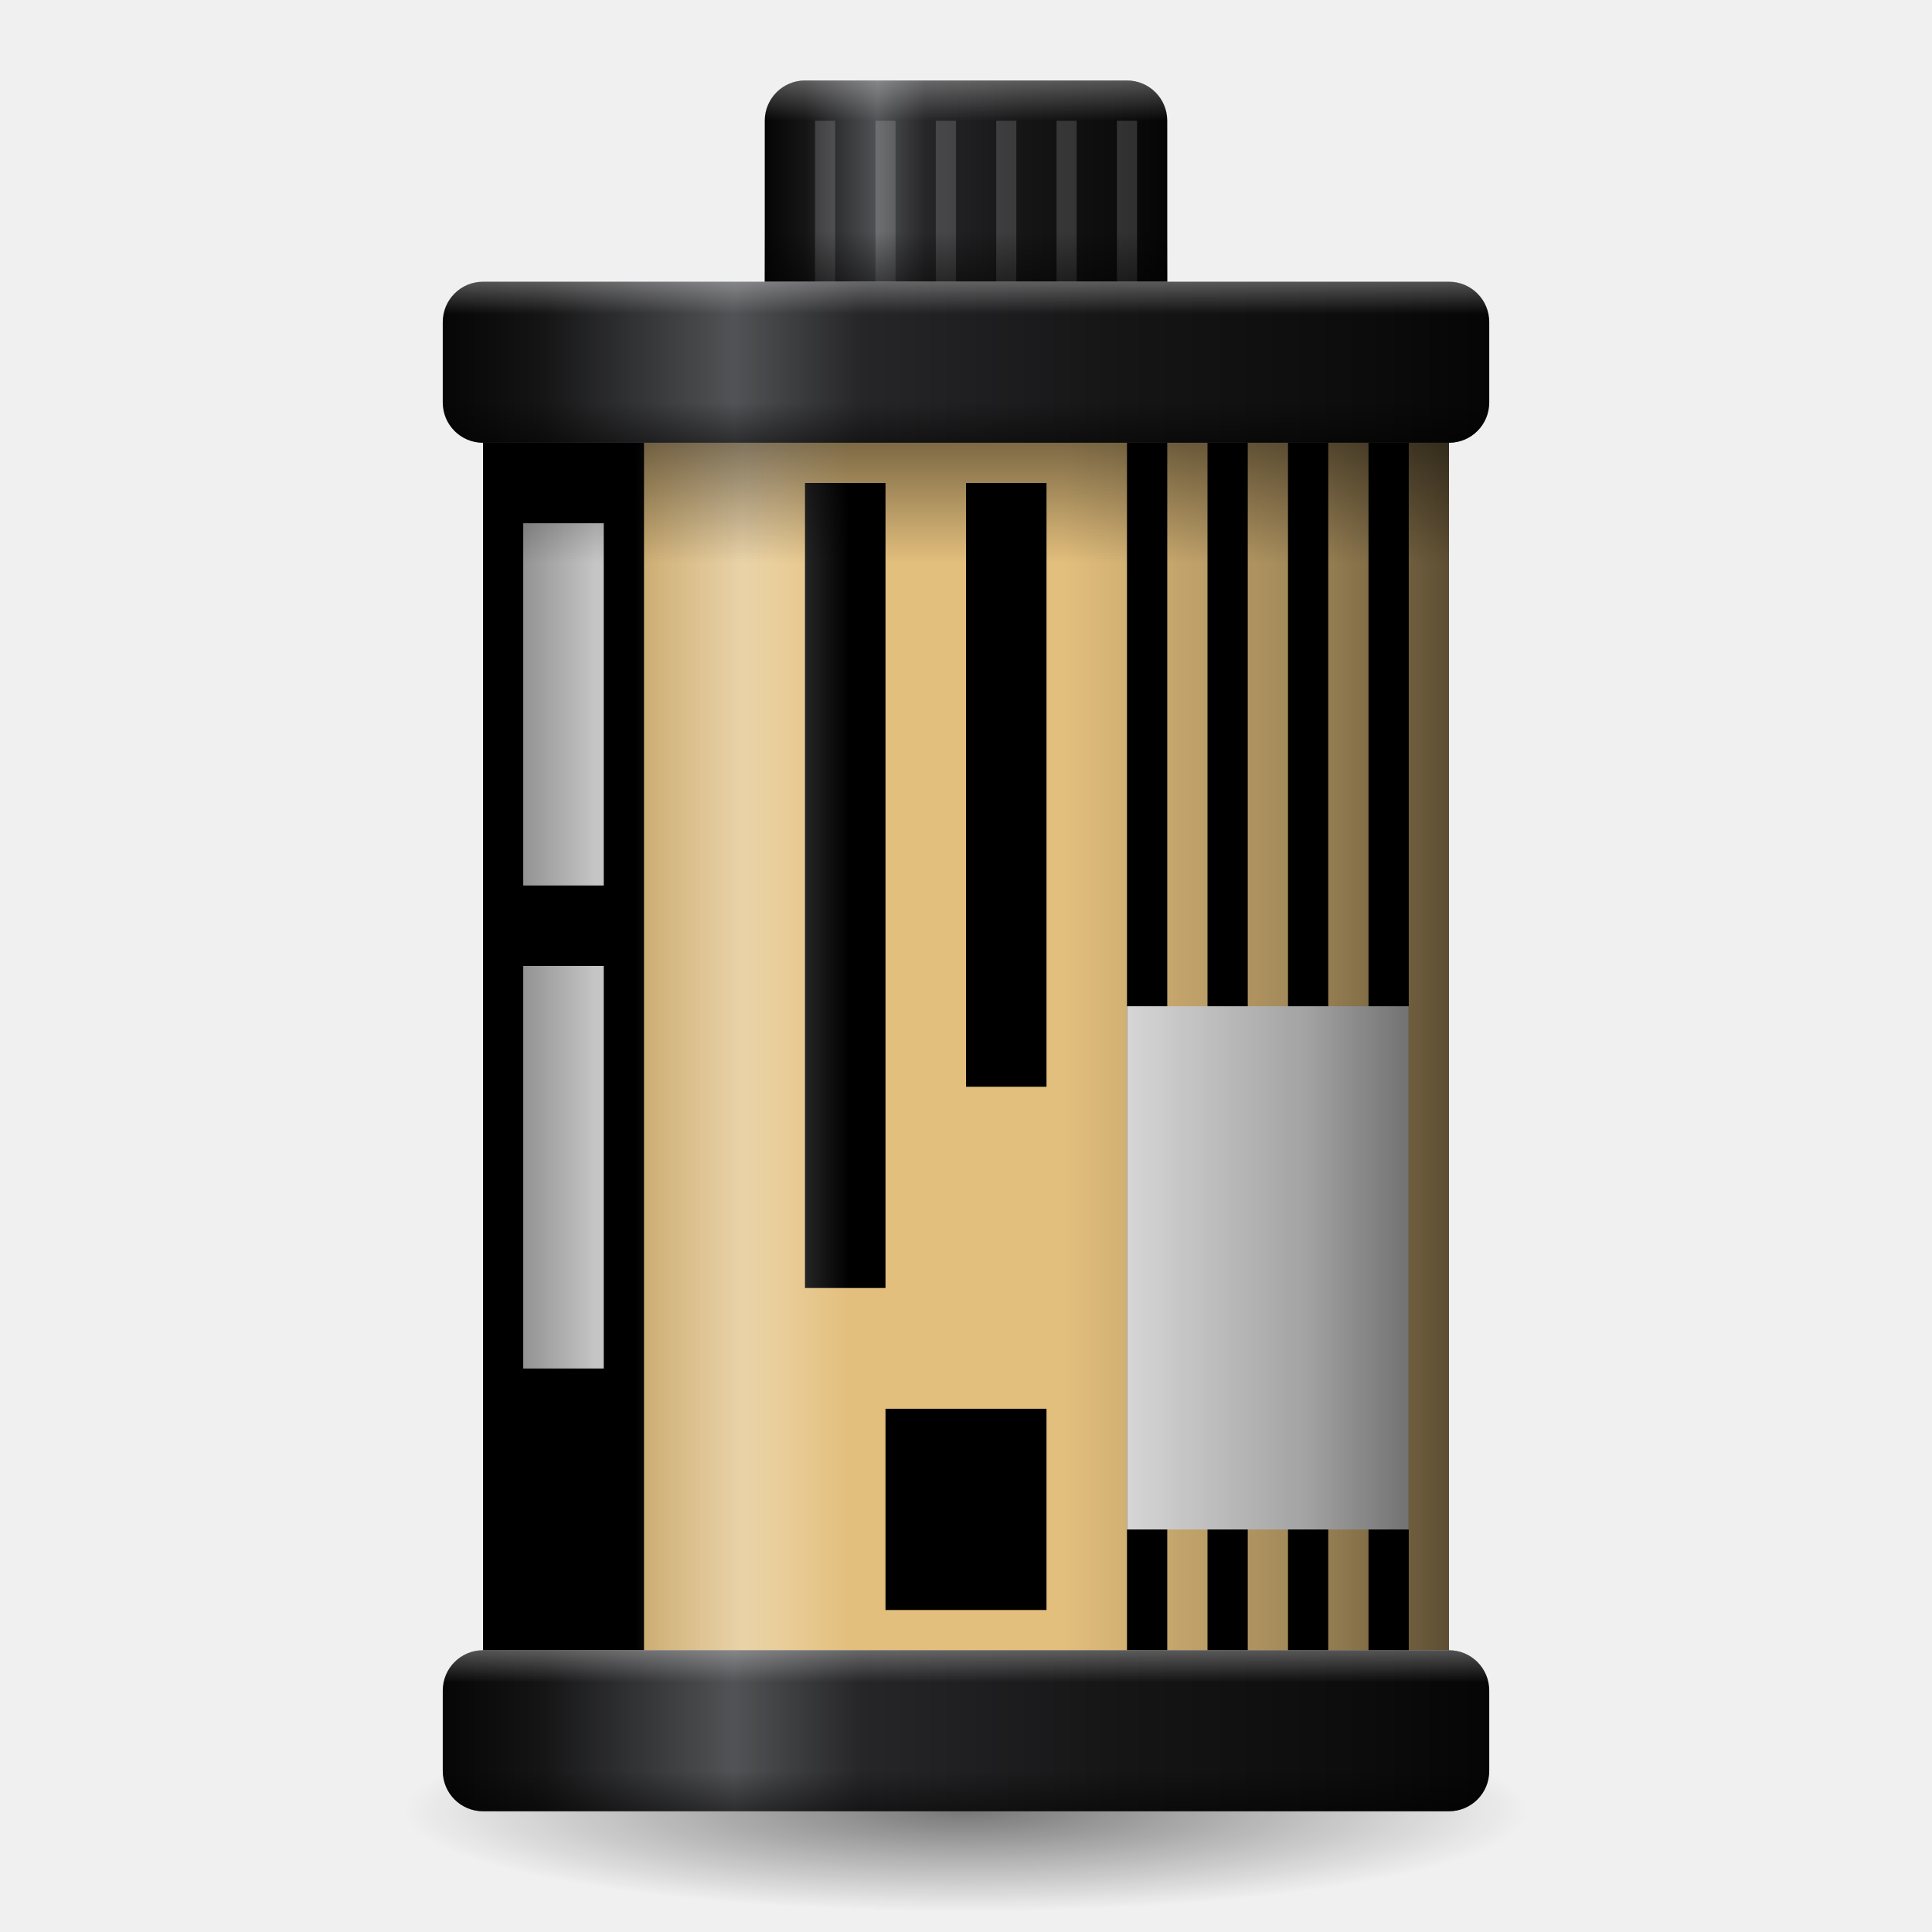
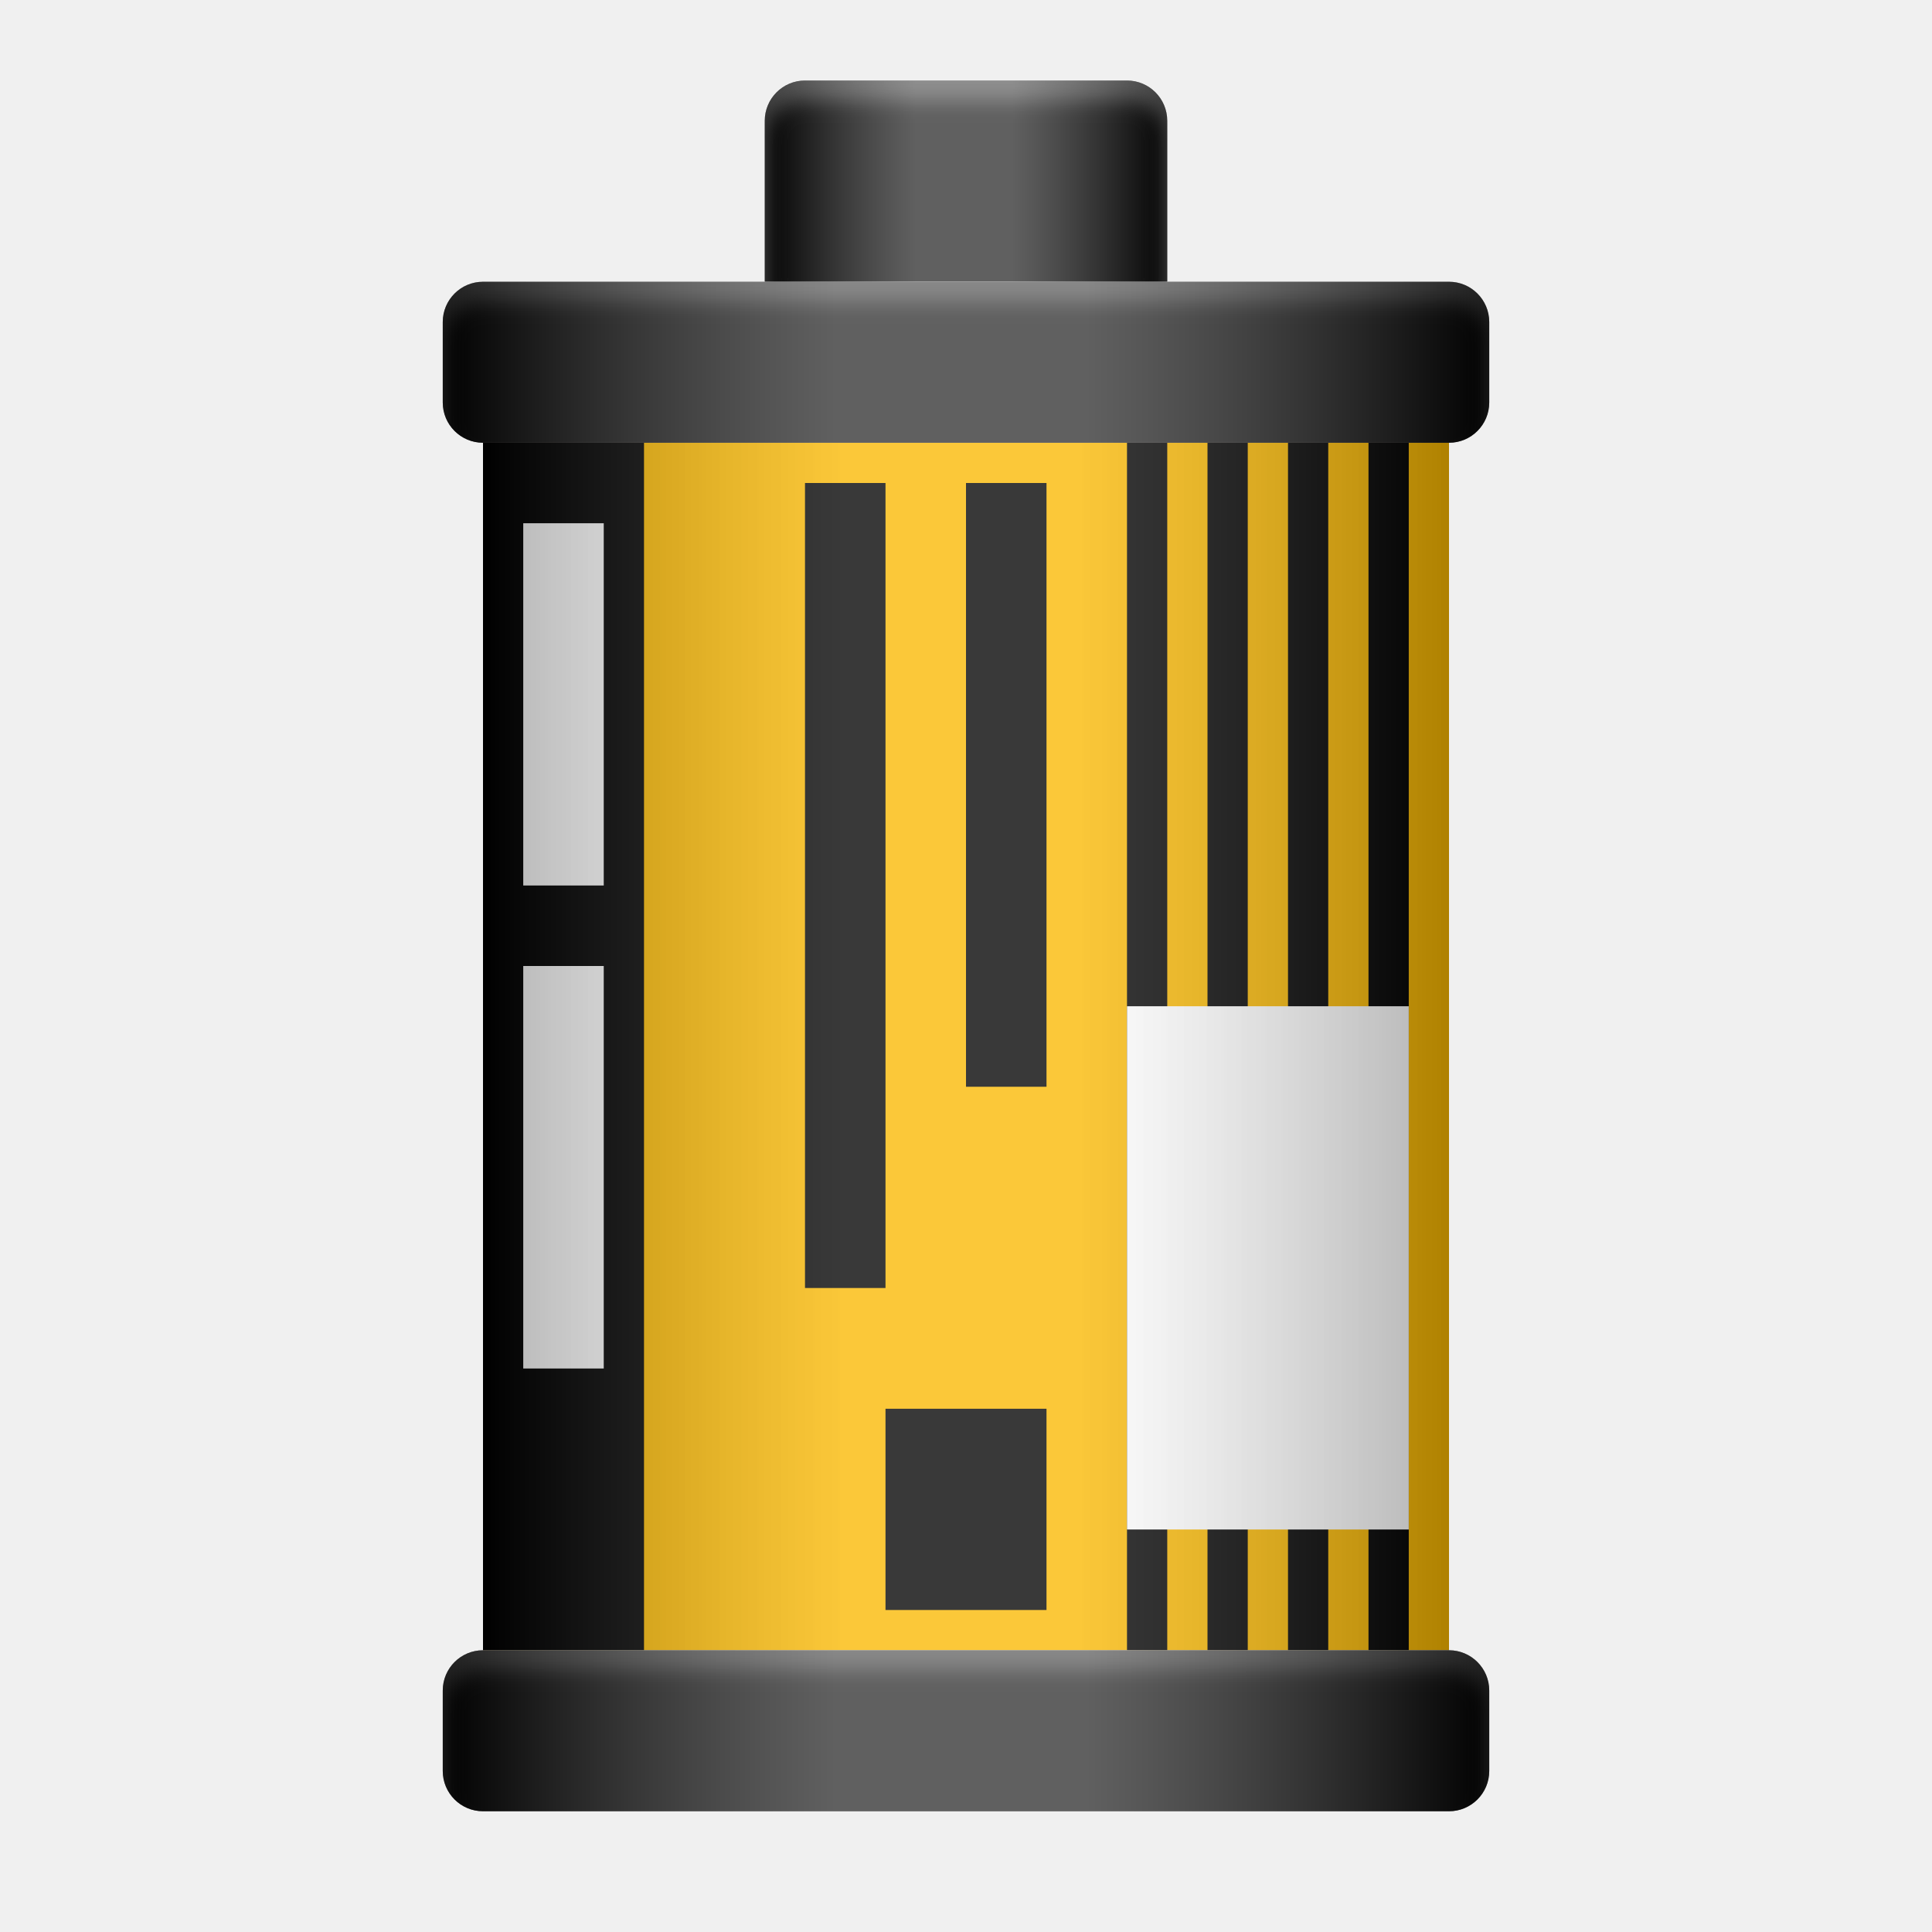
<svg xmlns="http://www.w3.org/2000/svg" width="48" height="48" viewBox="0 0 48 48" fill="none">
-   <ellipse cx="24" cy="45" rx="14" ry="2.5" fill="url(#oni-ground)" />
-   <path d="M19 3C19 2.448 19.448 2 20 2H28C28.552 2 29 2.448 29 3V7H19V3Z" fill="url(#oni-metal)" />
-   <path d="M20.5 3V7M22 3V7M23.5 3V7M25 3V7M26.5 3V7M28 3V7" stroke="#FFFFFF" stroke-opacity="0.16" stroke-width="0.5" />
-   <path d="M19 3C19 2.448 19.448 2 20 2H28C28.552 2 29 2.448 29 3V7H19V3Z" fill="url(#oni-roll)" />
-   <rect x="12" y="11" width="24" height="30" fill="#E3BF7D" />
-   <rect x="12" y="11" width="4" height="30" fill="#000000" />
-   <rect x="24" y="12" width="2" height="15" fill="#000000" />
-   <rect x="22" y="35" width="4" height="5" fill="#000000" />
-   <rect x="20" y="12" width="2" height="20" fill="#000000" />
-   <rect x="34" y="11" width="1" height="30" fill="#000000" />
-   <rect x="32" y="11" width="1" height="30" fill="#000000" />
-   <rect x="30" y="11" width="1" height="30" fill="#000000" />
-   <rect x="28" y="11" width="1" height="30" fill="#000000" />
-   <rect x="13" y="13" width="2" height="9" fill="#E8E8E8" />
-   <rect x="28" y="25" width="7" height="13" fill="#E8E8E8" />
-   <rect x="13" y="24" width="2" height="10" fill="#E8E8E8" />
-   <rect x="12" y="11" width="24" height="30" fill="url(#oni-round)" />
-   <rect x="12" y="11" width="24" height="30" fill="url(#oni-gleam)" />
-   <rect x="12" y="11" width="24" height="3" fill="url(#oni-under)" />
-   <path d="M11 8C11 7.448 11.448 7 12 7H36C36.552 7 37 7.448 37 8V10C37 10.552 36.552 11 36 11H12C11.448 11 11 10.552 11 10V8Z" fill="url(#oni-metal)" />
-   <path d="M11 42C11 41.448 11.448 41 12 41H36C36.552 41 37 41.448 37 42V44C37 44.552 36.552 45 36 45H12C11.448 45 11 44.552 11 44V42Z" fill="url(#oni-metal)" />
-   <path d="M11 8C11 7.448 11.448 7 12 7H36C36.552 7 37 7.448 37 8V10C37 10.552 36.552 11 36 11H12C11.448 11 11 10.552 11 10V8Z" fill="url(#oni-roll)" />
-   <path d="M11 42C11 41.448 11.448 41 12 41H36C36.552 41 37 41.448 37 42V44C37 44.552 36.552 45 36 45H12C11.448 45 11 44.552 11 44V42Z" fill="url(#oni-roll)" />
+   <g filter="url(#filter0_i_235_944)">
+     <path d="M19 3C19 2.448 19.448 2 20 2H28C28.552 2 29 2.448 29 3V7H19V3Z" fill="black" />
+   </g>
+   <rect x="12" y="11" width="24" height="30" fill="#FAB800" />
+   <rect x="12" y="11" width="4" height="30" fill="black" />
+   <rect x="24" y="12" width="2" height="15" fill="black" />
+   <rect x="22" y="35" width="4" height="5" fill="black" />
+   <rect x="20" y="12" width="2" height="20" fill="black" />
+   <rect x="34" y="11" width="1" height="30" fill="black" />
+   <rect x="32" y="11" width="1" height="30" fill="black" />
+   <rect x="30" y="11" width="1" height="30" fill="black" />
+   <rect x="28" y="11" width="1" height="30" fill="black" />
+   <rect x="13" y="13" width="2" height="9" fill="white" />
+   <rect x="28" y="25" width="7" height="13" fill="white" />
+   <rect x="13" y="24" width="2" height="10" fill="white" />
+   <g filter="url(#filter1_i_235_944)">
+     <path d="M11 8C11 7.448 11.448 7 12 7H36C36.552 7 37 7.448 37 8V10C37 10.552 36.552 11 36 11H12C11.448 11 11 10.552 11 10V8Z" fill="black" />
+     <path d="M11 42C11 41.448 11.448 41 12 41H36C36.552 41 37 41.448 37 42V44C37 44.552 36.552 45 36 45H12C11.448 45 11 44.552 11 44V42Z" fill="black" />
+   </g>
+   <g opacity="0.5" filter="url(#filter2_i_235_944)">
+     <path d="M19 3C19 2.448 19.448 2 20 2H28C28.552 2 29 2.448 29 3V7H19V3Z" fill="url(#paint0_linear_235_944)" />
+   </g>
+   <rect opacity="0.3" x="12" y="11" width="24" height="30" fill="url(#paint1_linear_235_944)" />
+   <g opacity="0.5">
+     <path d="M11 8C11 7.448 11.448 7 12 7H36C36.552 7 37 7.448 37 8V10C37 10.552 36.552 11 36 11H12C11.448 11 11 10.552 11 10V8Z" fill="url(#paint2_linear_235_944)" />
+     <path d="M11 42C11 41.448 11.448 41 12 41H36C36.552 41 37 41.448 37 42V44C37 44.552 36.552 45 36 45H12C11.448 45 11 44.552 11 44V42Z" fill="url(#paint3_linear_235_944)" />
+   </g>
  <defs>
-     <radialGradient id="oni-ground" cx="0.5" cy="0.5" r="0.5">
-       <stop stop-color="#000000" stop-opacity="0.5" />
-       <stop offset="1" stop-color="#000000" stop-opacity="0" />
-     </radialGradient>
-     <linearGradient id="oni-metal" x1="0" y1="0" x2="1" y2="0">
-       <stop offset="0" stop-color="#050505" />
-       <stop offset="0.1" stop-color="#151516" />
-       <stop offset="0.28" stop-color="#525356" />
-       <stop offset="0.4" stop-color="#262628" />
-       <stop offset="0.65" stop-color="#151516" />
-       <stop offset="0.88" stop-color="#0C0C0D" />
-       <stop offset="1" stop-color="#050505" />
+     <filter id="filter0_i_235_944" x="19" y="2" width="10" height="5.5" filterUnits="userSpaceOnUse" color-interpolation-filters="sRGB">
+       <feFlood flood-opacity="0" result="BackgroundImageFix" />
+       <feBlend mode="normal" in="SourceGraphic" in2="BackgroundImageFix" result="shape" />
+       <feColorMatrix in="SourceAlpha" type="matrix" values="0 0 0 0 0 0 0 0 0 0 0 0 0 0 0 0 0 0 127 0" result="hardAlpha" />
+       <feOffset dy="0.5" />
+       <feGaussianBlur stdDeviation="0.25" />
+       <feComposite in2="hardAlpha" operator="arithmetic" k2="-1" k3="1" />
+       <feColorMatrix type="matrix" values="0 0 0 0 1 0 0 0 0 1 0 0 0 0 1 0 0 0 0.25 0" />
+       <feBlend mode="normal" in2="shape" result="effect1_innerShadow_235_944" />
+     </filter>
+     <filter id="filter1_i_235_944" x="11" y="7" width="26" height="38.5" filterUnits="userSpaceOnUse" color-interpolation-filters="sRGB">
+       <feFlood flood-opacity="0" result="BackgroundImageFix" />
+       <feBlend mode="normal" in="SourceGraphic" in2="BackgroundImageFix" result="shape" />
+       <feColorMatrix in="SourceAlpha" type="matrix" values="0 0 0 0 0 0 0 0 0 0 0 0 0 0 0 0 0 0 127 0" result="hardAlpha" />
+       <feOffset dy="0.5" />
+       <feGaussianBlur stdDeviation="0.25" />
+       <feComposite in2="hardAlpha" operator="arithmetic" k2="-1" k3="1" />
+       <feColorMatrix type="matrix" values="0 0 0 0 1 0 0 0 0 1 0 0 0 0 1 0 0 0 0.25 0" />
+       <feBlend mode="normal" in2="shape" result="effect1_innerShadow_235_944" />
+     </filter>
+     <filter id="filter2_i_235_944" x="19" y="2" width="10" height="5.5" filterUnits="userSpaceOnUse" color-interpolation-filters="sRGB">
+       <feFlood flood-opacity="0" result="BackgroundImageFix" />
+       <feBlend mode="normal" in="SourceGraphic" in2="BackgroundImageFix" result="shape" />
+       <feColorMatrix in="SourceAlpha" type="matrix" values="0 0 0 0 0 0 0 0 0 0 0 0 0 0 0 0 0 0 127 0" result="hardAlpha" />
+       <feOffset dy="0.5" />
+       <feGaussianBlur stdDeviation="0.25" />
+       <feComposite in2="hardAlpha" operator="arithmetic" k2="-1" k3="1" />
+       <feColorMatrix type="matrix" values="0 0 0 0 1 0 0 0 0 1 0 0 0 0 1 0 0 0 0.25 0" />
+       <feBlend mode="normal" in2="shape" result="effect1_innerShadow_235_944" />
+     </filter>
+     <linearGradient id="paint0_linear_235_944" x1="19" y1="8.842" x2="29" y2="8.842" gradientUnits="userSpaceOnUse">
+       <stop />
+       <stop offset="0.375" stop-color="white" stop-opacity="0.75" />
+       <stop offset="0.615" stop-color="white" stop-opacity="0.75" />
+       <stop offset="1" />
    </linearGradient>
-     <linearGradient id="oni-roll" x1="0" y1="0" x2="0" y2="1">
-       <stop stop-color="#FFFFFF" stop-opacity="0.3" />
-       <stop offset="0.2" stop-color="#FFFFFF" stop-opacity="0" />
-       <stop offset="0.75" stop-color="#000000" stop-opacity="0" />
-       <stop offset="1" stop-color="#000000" stop-opacity="0.45" />
+     <linearGradient id="paint1_linear_235_944" x1="12" y1="146" x2="36" y2="146" gradientUnits="userSpaceOnUse">
+       <stop />
+       <stop offset="0.375" stop-color="white" stop-opacity="0.75" />
+       <stop offset="0.615" stop-color="white" stop-opacity="0.75" />
+       <stop offset="1" />
    </linearGradient>
-     <linearGradient id="oni-round" x1="0" y1="0" x2="1" y2="0">
-       <stop stop-color="#000000" stop-opacity="0.5" />
-       <stop offset="0.12" stop-color="#000000" stop-opacity="0.15" />
-       <stop offset="0.3" stop-color="#000000" stop-opacity="0" />
-       <stop offset="0.6" stop-color="#000000" stop-opacity="0" />
-       <stop offset="0.85" stop-color="#000000" stop-opacity="0.3" />
-       <stop offset="1" stop-color="#000000" stop-opacity="0.6" />
+     <linearGradient id="paint2_linear_235_944" x1="11" y1="59" x2="37" y2="59" gradientUnits="userSpaceOnUse">
+       <stop />
+       <stop offset="0.375" stop-color="white" stop-opacity="0.75" />
+       <stop offset="0.615" stop-color="white" stop-opacity="0.75" />
+       <stop offset="1" />
    </linearGradient>
-     <linearGradient id="oni-gleam" x1="0" y1="0" x2="1" y2="0">
-       <stop offset="0.16" stop-color="#FFFFFF" stop-opacity="0" />
-       <stop offset="0.27" stop-color="#FFFFFF" stop-opacity="0.35" />
-       <stop offset="0.38" stop-color="#FFFFFF" stop-opacity="0" />
-     </linearGradient>
-     <linearGradient id="oni-under" x1="0" y1="0" x2="0" y2="1">
-       <stop stop-color="#000000" stop-opacity="0.45" />
-       <stop offset="1" stop-color="#000000" stop-opacity="0" />
+     <linearGradient id="paint3_linear_235_944" x1="11" y1="59" x2="37" y2="59" gradientUnits="userSpaceOnUse">
+       <stop />
+       <stop offset="0.375" stop-color="white" stop-opacity="0.75" />
+       <stop offset="0.615" stop-color="white" stop-opacity="0.75" />
+       <stop offset="1" />
    </linearGradient>
  </defs>
</svg>
